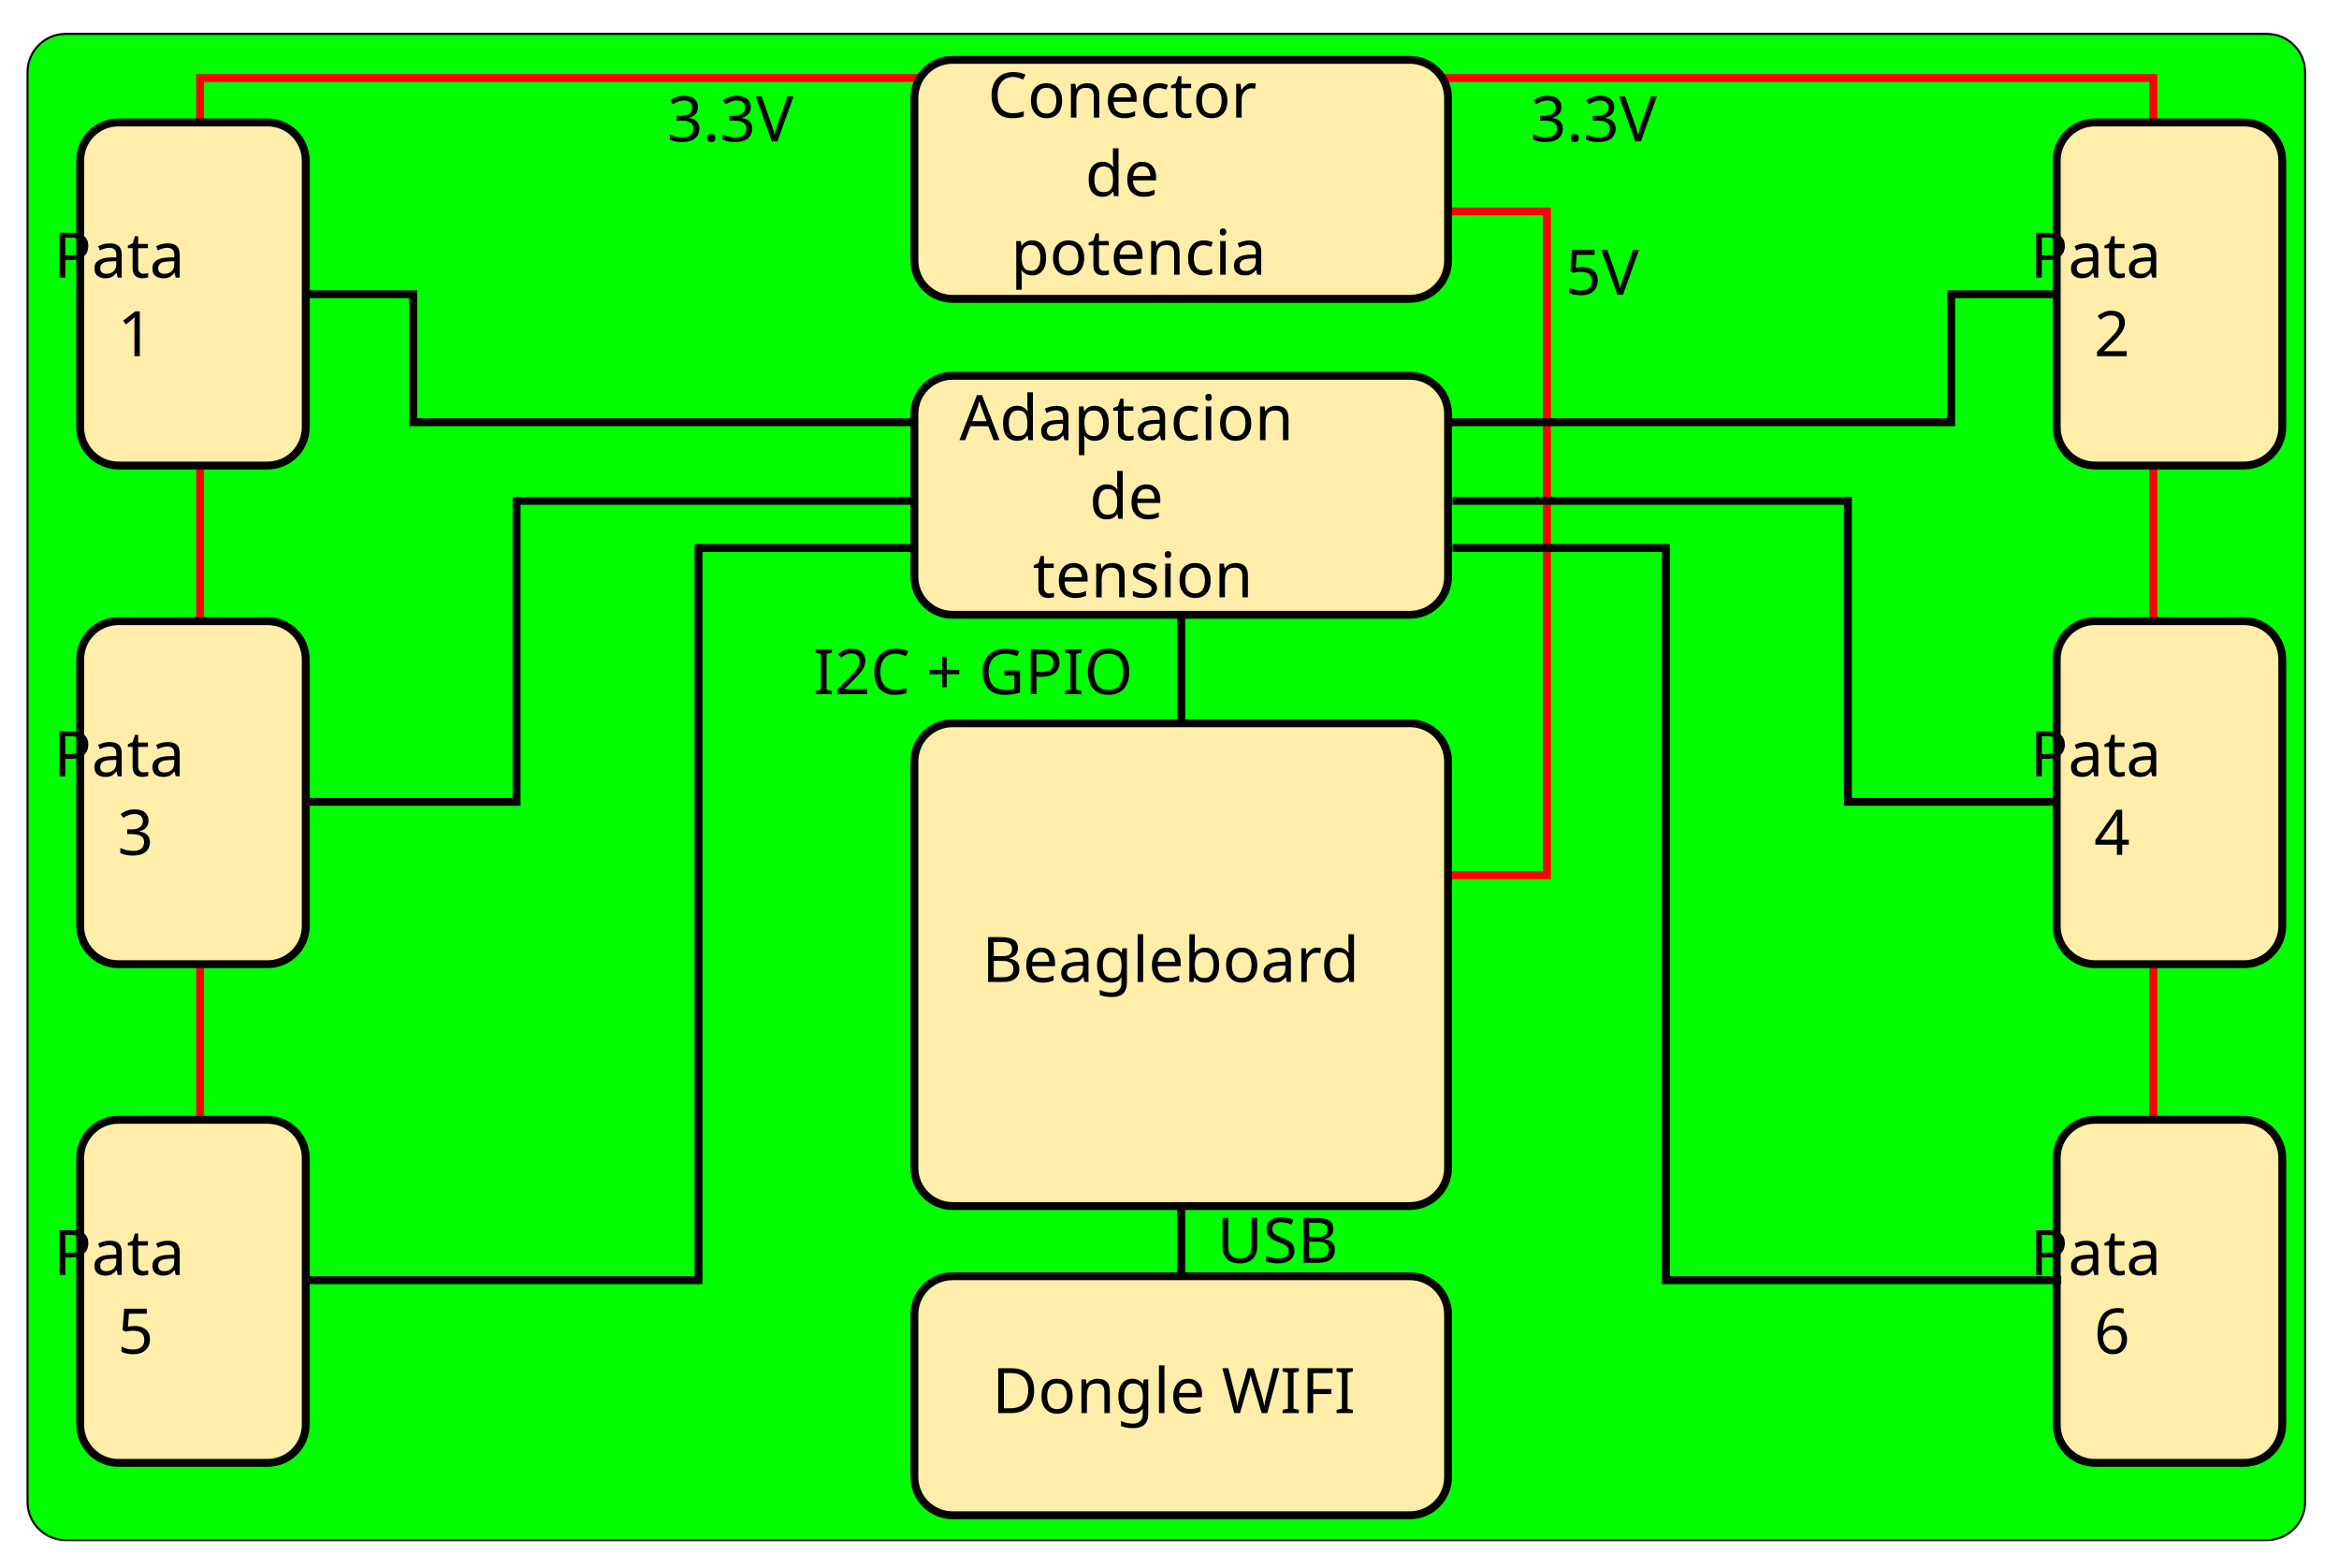
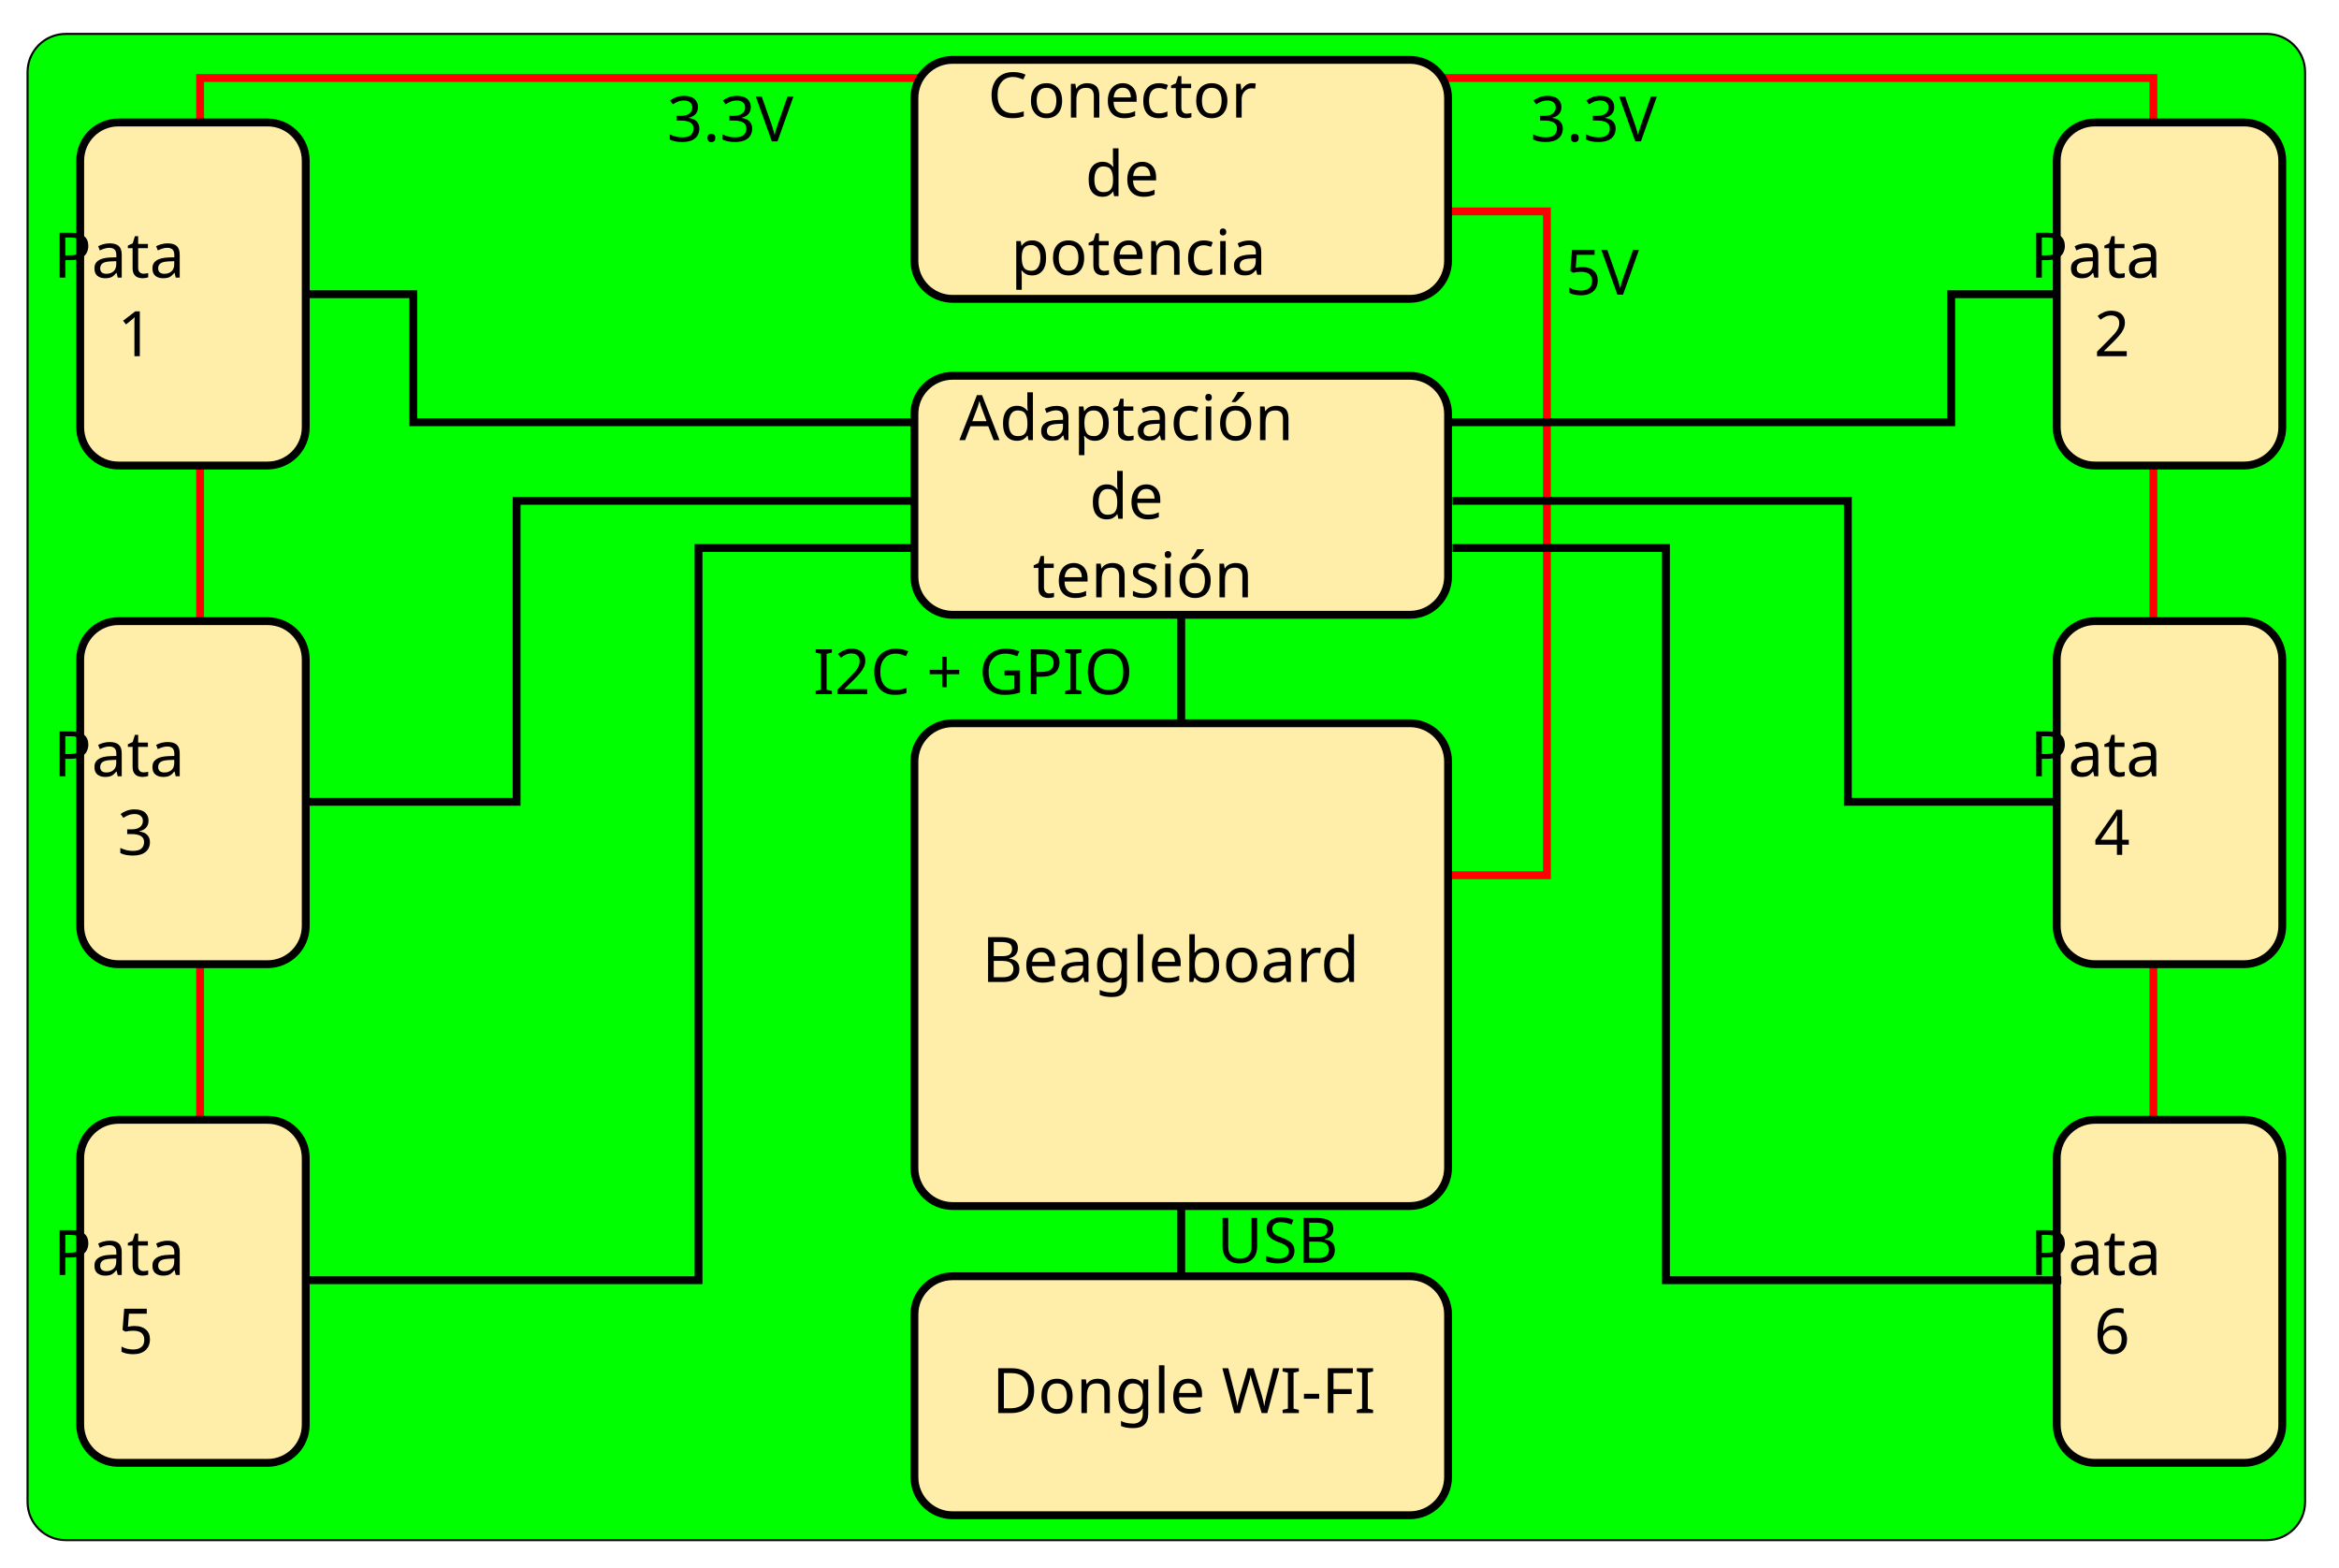
<svg xmlns="http://www.w3.org/2000/svg" width="393.612mm" height="263.825mm" viewBox="0 0 393.612 263.825" version="1.1" id="svg8">
  <defs id="defs2" />
  <g id="layer1" transform="translate(92.1065,-6.596824)" style="display:inline">
    <rect style="display:inline;fill:#00ff00;fill-opacity:1;stroke:#000000;stroke-width:0.344;stroke-linejoin:miter;stroke-miterlimit:4;stroke-dasharray:none;stroke-dashoffset:0;stroke-opacity:1" id="rect18" width="383.268" height="253.481" x="-87.469" y="12.303" ry="6.426" />
    <path style="display:inline;fill:none;stroke:#ff0000;stroke-width:1.323;stroke-linecap:butt;stroke-linejoin:miter;stroke-opacity:1;stroke-miterlimit:4;stroke-dasharray:none" d="m 139.883,42.174 h 28.331 V 153.892 h -26.727" id="path1372" />
    <path style="display:inline;fill:none;stroke:#ff0000;stroke-width:1.323;stroke-linecap:butt;stroke-linejoin:miter;stroke-miterlimit:4;stroke-dasharray:none;stroke-opacity:1" d="M 270.27,206.812 V 19.723 H 137.705" id="path1313-6" />
    <path style="display:inline;fill:none;stroke:#ff0000;stroke-width:1.323;stroke-linecap:butt;stroke-linejoin:miter;stroke-opacity:1;stroke-miterlimit:4;stroke-dasharray:none" d="M -58.431,206.812 V 19.723 H 74.135" id="path1313" />
    <g style="display:inline" id="g1134" transform="translate(-6.2500021e-8,9.002929)">
      <rect ry="6.426" y="18.204" x="-78.609" height="57.73" width="37.952" id="rect1099-3" style="display:inline;fill:#ffeeaa;fill-opacity:1;stroke:#000000;stroke-width:1.323;stroke-linejoin:miter;stroke-miterlimit:4;stroke-dasharray:none;stroke-dashoffset:0;stroke-opacity:1" />
      <text id="text1126" y="44.312" x="-59.669" style="font-style:normal;font-variant:normal;font-weight:normal;font-stretch:normal;font-size:10.583px;line-height:1.25;font-family:sans-serif;-inkscape-font-specification:sans-serif;text-align:center;letter-spacing:0px;word-spacing:0px;text-anchor:middle;fill:#000000;fill-opacity:1;stroke:none;stroke-width:0.265" xml:space="preserve">
        <tspan style="text-align:center;text-anchor:middle;stroke-width:0.265" y="44.312" x="-59.669" id="tspan1124">Pata</tspan>
        <tspan id="tspan1128" style="text-align:center;text-anchor:middle;stroke-width:0.265" y="57.541" x="-59.669">1</tspan>
      </text>
    </g>
    <g transform="translate(-6.2500021e-8,92.92556)" style="display:inline" id="g1134-6">
      <rect ry="6.426" y="18.204" x="-78.609" height="57.73" width="37.952" id="rect1099-3-0" style="display:inline;fill:#ffeeaa;fill-opacity:1;stroke:#000000;stroke-width:1.323;stroke-linejoin:miter;stroke-miterlimit:4;stroke-dasharray:none;stroke-dashoffset:0;stroke-opacity:1" />
      <text id="text1126-6" y="44.312" x="-59.669" style="font-style:normal;font-variant:normal;font-weight:normal;font-stretch:normal;font-size:10.583px;line-height:1.25;font-family:sans-serif;-inkscape-font-specification:sans-serif;text-align:center;letter-spacing:0px;word-spacing:0px;text-anchor:middle;fill:#000000;fill-opacity:1;stroke:none;stroke-width:0.265" xml:space="preserve">
        <tspan style="text-align:center;text-anchor:middle;stroke-width:0.265" y="44.312" x="-59.669" id="tspan1124-2">Pata</tspan>
        <tspan id="tspan1128-6" style="text-align:center;text-anchor:middle;stroke-width:0.265" y="57.541" x="-59.669">3</tspan>
      </text>
    </g>
    <g transform="translate(-6.2500021e-8,176.8482)" style="display:inline" id="g1134-1">
      <rect ry="6.426" y="18.204" x="-78.609" height="57.73" width="37.952" id="rect1099-3-8" style="display:inline;fill:#ffeeaa;fill-opacity:1;stroke:#000000;stroke-width:1.323;stroke-linejoin:miter;stroke-miterlimit:4;stroke-dasharray:none;stroke-dashoffset:0;stroke-opacity:1" />
      <text id="text1126-7" y="44.312" x="-59.669" style="font-style:normal;font-variant:normal;font-weight:normal;font-stretch:normal;font-size:10.583px;line-height:1.25;font-family:sans-serif;-inkscape-font-specification:sans-serif;text-align:center;letter-spacing:0px;word-spacing:0px;text-anchor:middle;fill:#000000;fill-opacity:1;stroke:none;stroke-width:0.265" xml:space="preserve">
        <tspan style="text-align:center;text-anchor:middle;stroke-width:0.265" y="44.312" x="-59.669" id="tspan1124-9">Pata</tspan>
        <tspan id="tspan1128-2" style="text-align:center;text-anchor:middle;stroke-width:0.265" y="57.541" x="-59.669">5</tspan>
      </text>
    </g>
    <g transform="translate(332.6166,9.002929)" style="display:inline" id="g1134-0">
      <rect ry="6.426" y="18.204" x="-78.609" height="57.73" width="37.952" id="rect1099-3-2" style="display:inline;fill:#ffeeaa;fill-opacity:1;stroke:#000000;stroke-width:1.323;stroke-linejoin:miter;stroke-miterlimit:4;stroke-dasharray:none;stroke-dashoffset:0;stroke-opacity:1" />
      <text id="text1126-3" y="44.312" x="-59.669" style="font-style:normal;font-variant:normal;font-weight:normal;font-stretch:normal;font-size:10.583px;line-height:1.25;font-family:sans-serif;-inkscape-font-specification:sans-serif;text-align:center;letter-spacing:0px;word-spacing:0px;text-anchor:middle;fill:#000000;fill-opacity:1;stroke:none;stroke-width:0.265" xml:space="preserve">
        <tspan style="text-align:center;text-anchor:middle;stroke-width:0.265" y="44.312" x="-59.669" id="tspan1124-7">Pata</tspan>
        <tspan style="text-align:center;text-anchor:middle;stroke-width:0.265" y="57.541" x="-59.669" id="tspan1219">2</tspan>
      </text>
    </g>
    <g transform="translate(332.6166,92.92556)" style="display:inline" id="g1134-9">
      <rect ry="6.426" y="18.204" x="-78.609" height="57.73" width="37.952" id="rect1099-3-22" style="display:inline;fill:#ffeeaa;fill-opacity:1;stroke:#000000;stroke-width:1.323;stroke-linejoin:miter;stroke-miterlimit:4;stroke-dasharray:none;stroke-dashoffset:0;stroke-opacity:1" />
      <text id="text1126-8" y="44.312" x="-59.669" style="font-style:normal;font-variant:normal;font-weight:normal;font-stretch:normal;font-size:10.583px;line-height:1.25;font-family:sans-serif;-inkscape-font-specification:sans-serif;text-align:center;letter-spacing:0px;word-spacing:0px;text-anchor:middle;fill:#000000;fill-opacity:1;stroke:none;stroke-width:0.265" xml:space="preserve">
        <tspan style="text-align:center;text-anchor:middle;stroke-width:0.265" y="44.312" x="-59.669" id="tspan1124-97">Pata</tspan>
        <tspan id="tspan1128-3" style="text-align:center;text-anchor:middle;stroke-width:0.265" y="57.541" x="-59.669">4</tspan>
      </text>
    </g>
    <g transform="translate(332.6166,176.8482)" style="display:inline" id="g1134-61">
      <rect ry="6.426" y="18.204" x="-78.609" height="57.73" width="37.952" id="rect1099-3-29" style="display:inline;fill:#ffeeaa;fill-opacity:1;stroke:#000000;stroke-width:1.323;stroke-linejoin:miter;stroke-miterlimit:4;stroke-dasharray:none;stroke-dashoffset:0;stroke-opacity:1" />
      <text id="text1126-31" y="44.312" x="-59.669" style="font-style:normal;font-variant:normal;font-weight:normal;font-stretch:normal;font-size:10.583px;line-height:1.25;font-family:sans-serif;-inkscape-font-specification:sans-serif;text-align:center;letter-spacing:0px;word-spacing:0px;text-anchor:middle;fill:#000000;fill-opacity:1;stroke:none;stroke-width:0.265" xml:space="preserve">
        <tspan style="text-align:center;text-anchor:middle;stroke-width:0.265" y="44.312" x="-59.669" id="tspan1124-94">Pata</tspan>
        <tspan id="tspan1128-7" style="text-align:center;text-anchor:middle;stroke-width:0.265" y="57.541" x="-59.669">6</tspan>
      </text>
    </g>
    <rect style="display:inline;fill:#ffeeaa;fill-opacity:1;stroke:#000000;stroke-width:1.323;stroke-linejoin:miter;stroke-miterlimit:4;stroke-dasharray:none;stroke-dashoffset:0;stroke-opacity:1" id="rect1099-8" width="89.803" height="40.22" x="61.774" y="69.84" ry="6.426" />
    <path style="display:inline;fill:none;stroke:#000000;stroke-width:1.323;stroke-linecap:butt;stroke-linejoin:miter;stroke-miterlimit:4;stroke-dasharray:none;stroke-opacity:1" d="m 106.675,233.479 0,-123.886" id="path1243" />
-     <text xml:space="preserve" style="display:inline;font-style:normal;font-variant:normal;font-weight:normal;font-stretch:normal;font-size:10.583px;line-height:1.25;font-family:sans-serif;-inkscape-font-specification:sans-serif;text-align:center;letter-spacing:0px;word-spacing:0px;text-anchor:middle;fill:#000000;fill-opacity:1;stroke:none;stroke-width:0.265" x="107.089" y="80.667" id="text1247">
-       <tspan id="tspan1245" x="107.089" y="80.667" style="text-align:center;text-anchor:middle;stroke-width:0.265">Adaptacion</tspan>
+     <text xml:space="preserve" style="font-style:normal;font-variant:normal;font-weight:normal;font-stretch:normal;font-size:10.583px;line-height:1.25;font-family:sans-serif;-inkscape-font-specification:sans-serif;text-align:center;letter-spacing:0px;word-spacing:0px;text-anchor:middle;display:inline;fill:#000000;fill-opacity:1;stroke:none;stroke-width:0.265" x="107.089" y="80.667" id="text1247">
+       <tspan id="tspan1245" x="107.089" y="80.667" style="text-align:center;text-anchor:middle;stroke-width:0.265">Adaptación</tspan>
      <tspan x="107.089" y="93.896" style="text-align:center;text-anchor:middle;stroke-width:0.265" id="tspan1249">de</tspan>
-       <tspan x="107.089" y="107.125" style="text-align:center;text-anchor:middle;stroke-width:0.265" id="tspan1251">tension</tspan>
+       <tspan x="107.089" y="107.125" style="text-align:center;text-anchor:middle;stroke-width:0.265" id="tspan1251">tensión</tspan>
    </text>
    <g style="display:inline" id="g1288">
      <path id="path1253" d="M 61.352,98.821 H 25.444 V 222.041 H -41.08" style="fill:none;stroke:#000000;stroke-width:1.323;stroke-linecap:butt;stroke-linejoin:miter;stroke-opacity:1;stroke-miterlimit:4;stroke-dasharray:none" />
      <path id="path1255" d="M 61.352,90.883 H -5.172 V 141.532 H -40.702" style="fill:none;stroke:#000000;stroke-width:1.323;stroke-linecap:butt;stroke-linejoin:miter;stroke-opacity:1;stroke-miterlimit:4;stroke-dasharray:none" />
      <path id="path1257" d="m -40.324,56.109 h 17.765 v 21.545 h 84.667" style="fill:none;stroke:#000000;stroke-width:1.323;stroke-linecap:butt;stroke-linejoin:miter;stroke-opacity:1;stroke-miterlimit:4;stroke-dasharray:none" />
    </g>
    <g style="display:inline" id="g1283" transform="matrix(-1,0,0,1,278.8853,-302.9479)">
      <path id="path1253-4" d="M 126.553,401.769 H 90.645 V 524.989 H 24.121" style="display:inline;fill:none;stroke:#000000;stroke-width:1.323;stroke-linecap:butt;stroke-linejoin:miter;stroke-miterlimit:4;stroke-dasharray:none;stroke-opacity:1" />
      <path id="path1255-5" d="M 126.553,393.831 H 60.029 v 50.649 H 24.499" style="display:inline;fill:none;stroke:#000000;stroke-width:1.323;stroke-linecap:butt;stroke-linejoin:miter;stroke-miterlimit:4;stroke-dasharray:none;stroke-opacity:1" />
      <path id="path1257-0" d="m 24.877,359.057 h 17.765 v 21.545 h 84.667" style="display:inline;fill:none;stroke:#000000;stroke-width:1.323;stroke-linecap:butt;stroke-linejoin:miter;stroke-miterlimit:4;stroke-dasharray:none;stroke-opacity:1" />
    </g>
    <rect style="display:inline;fill:#ffeeaa;fill-opacity:1;stroke:#000000;stroke-width:1.323;stroke-linejoin:miter;stroke-miterlimit:4;stroke-dasharray:none;stroke-dashoffset:0;stroke-opacity:1" id="rect1099-8-3" width="89.803" height="40.22" x="61.774" y="16.67" ry="6.426" />
    <text xml:space="preserve" style="display:inline;font-style:normal;font-variant:normal;font-weight:normal;font-stretch:normal;font-size:10.583px;line-height:1.25;font-family:sans-serif;-inkscape-font-specification:sans-serif;text-align:center;letter-spacing:0px;word-spacing:0px;text-anchor:middle;fill:#000000;fill-opacity:1;stroke:none;stroke-width:0.265" x="106.383" y="26.378" id="text1307">
      <tspan id="tspan1305" x="106.383" y="26.378" style="text-align:center;text-anchor:middle;stroke-width:0.265">Conector</tspan>
      <tspan x="106.383" y="39.607" style="text-align:center;text-anchor:middle;stroke-width:0.265" id="tspan1309">de</tspan>
      <tspan x="106.383" y="52.836" style="text-align:center;text-anchor:middle;stroke-width:0.265" id="tspan1311">potencia</tspan>
    </text>
    <text xml:space="preserve" style="display:inline;font-style:normal;font-variant:normal;font-weight:normal;font-stretch:normal;font-size:10.583px;line-height:1.25;font-family:sans-serif;-inkscape-font-specification:sans-serif;letter-spacing:0px;word-spacing:0px;fill:#000000;fill-opacity:1;stroke:none;stroke-width:0.265" x="20.131" y="30.387" id="text1332">
      <tspan id="tspan1330" x="20.131" y="30.387" style="stroke-width:0.265">3.3V</tspan>
    </text>
    <text xml:space="preserve" style="display:inline;font-style:normal;font-variant:normal;font-weight:normal;font-stretch:normal;font-size:10.583px;line-height:1.25;font-family:sans-serif;-inkscape-font-specification:sans-serif;letter-spacing:0px;word-spacing:0px;fill:#000000;fill-opacity:1;stroke:none;stroke-width:0.265" x="165.433" y="30.387" id="text1332-1">
      <tspan id="tspan1330-0" x="165.433" y="30.387" style="stroke-width:0.265">3.3V</tspan>
    </text>
    <text xml:space="preserve" style="display:inline;font-style:normal;font-variant:normal;font-weight:normal;font-stretch:normal;font-size:10.583px;line-height:1.25;font-family:sans-serif;-inkscape-font-specification:sans-serif;letter-spacing:0px;word-spacing:0px;fill:#000000;fill-opacity:1;stroke:none;stroke-width:0.265" x="171.313" y="56.183" id="text1332-1-6">
      <tspan id="tspan1330-0-3" x="171.313" y="56.183" style="stroke-width:0.265">5V</tspan>
    </text>
    <g style="display:inline" id="g1241" transform="translate(3.675142,36.42386)">
      <rect ry="6.426" y="91.886" x="58.099" height="81.25" width="89.803" id="rect1099" style="fill:#ffeeaa;fill-opacity:1;stroke:#000000;stroke-width:1.323;stroke-linejoin:miter;stroke-miterlimit:4;stroke-dasharray:none;stroke-dashoffset:0;stroke-opacity:1" />
      <text id="text1103" y="135.431" x="69.465" style="font-style:normal;font-variant:normal;font-weight:normal;font-stretch:normal;font-size:10.583px;line-height:1.25;font-family:sans-serif;-inkscape-font-specification:sans-serif;letter-spacing:0px;word-spacing:0px;fill:#000000;fill-opacity:1;stroke:none;stroke-width:0.265" xml:space="preserve">
        <tspan id="tspan1105" style="stroke-width:0.265" y="135.431" x="69.465">Beagleboard</tspan>
      </text>
    </g>
    <rect style="display:inline;fill:#ffeeaa;fill-opacity:1;stroke:#000000;stroke-width:1.323;stroke-linejoin:miter;stroke-miterlimit:4;stroke-dasharray:none;stroke-dashoffset:0;stroke-opacity:1" id="rect1099-8-2" width="89.803" height="40.22" x="61.774" y="221.377" ry="6.426" />
    <text xml:space="preserve" style="display:inline;font-style:normal;font-variant:normal;font-weight:normal;font-stretch:normal;font-size:10.583px;line-height:1.25;font-family:sans-serif;-inkscape-font-specification:sans-serif;letter-spacing:0px;word-spacing:0px;fill:#000000;fill-opacity:1;stroke:none;stroke-width:0.265" x="44.735" y="123.424" id="text1391">
      <tspan x="44.735" y="123.424" style="stroke-width:0.265" id="tspan1393">I2C + GPIO</tspan>
    </text>
    <text xml:space="preserve" style="display:inline;font-style:normal;font-variant:normal;font-weight:normal;font-stretch:normal;font-size:10.583px;line-height:1.25;font-family:sans-serif;-inkscape-font-specification:sans-serif;letter-spacing:0px;word-spacing:0px;fill:#000000;fill-opacity:1;stroke:none;stroke-width:0.265" x="112.681" y="219.106" id="text1399">
      <tspan id="tspan1397" x="112.681" y="219.106" style="stroke-width:0.265">USB</tspan>
    </text>
-     <text xml:space="preserve" style="display:inline;font-style:normal;font-variant:normal;font-weight:normal;font-stretch:normal;font-size:10.583px;line-height:1.25;font-family:sans-serif;-inkscape-font-specification:sans-serif;letter-spacing:0px;word-spacing:0px;fill:#000000;fill-opacity:1;stroke:none;stroke-width:0.265" x="74.843" y="244.407" id="text1403">
-       <tspan id="tspan1401" x="74.843" y="244.407" style="stroke-width:0.265">Dongle WIFI</tspan>
+     <text xml:space="preserve" style="font-style:normal;font-variant:normal;font-weight:normal;font-stretch:normal;font-size:10.583px;line-height:1.25;font-family:sans-serif;-inkscape-font-specification:sans-serif;letter-spacing:0px;word-spacing:0px;display:inline;fill:#000000;fill-opacity:1;stroke:none;stroke-width:0.265" x="74.843" y="244.407" id="text1403">
+       <tspan id="tspan1401" x="74.843" y="244.407" style="stroke-width:0.265">Dongle WI-FI</tspan>
    </text>
  </g>
</svg>
